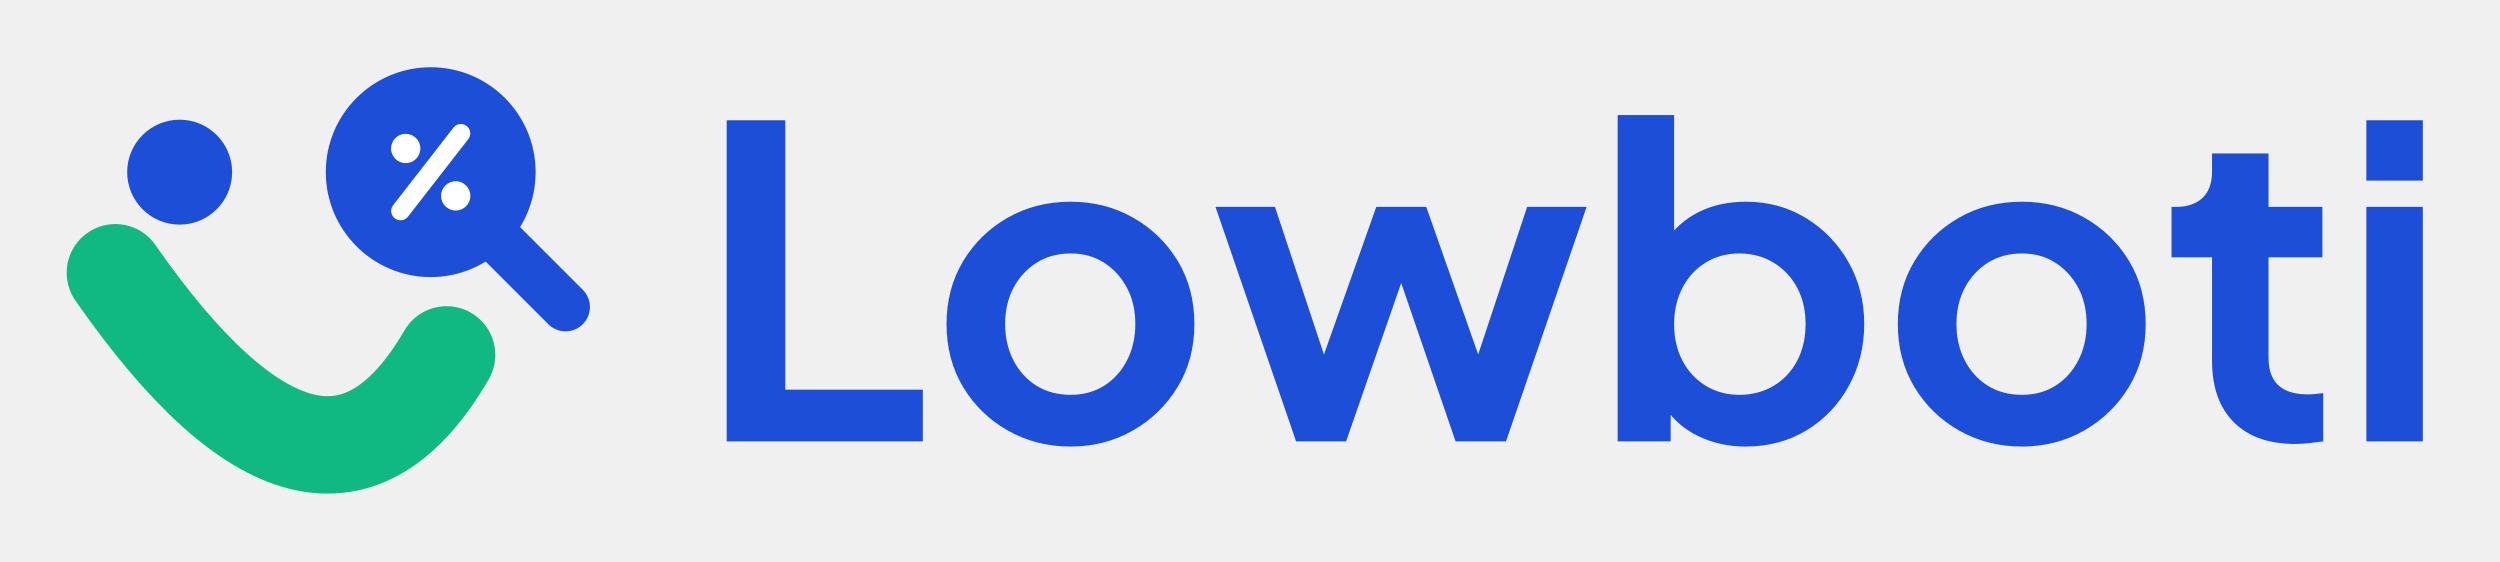
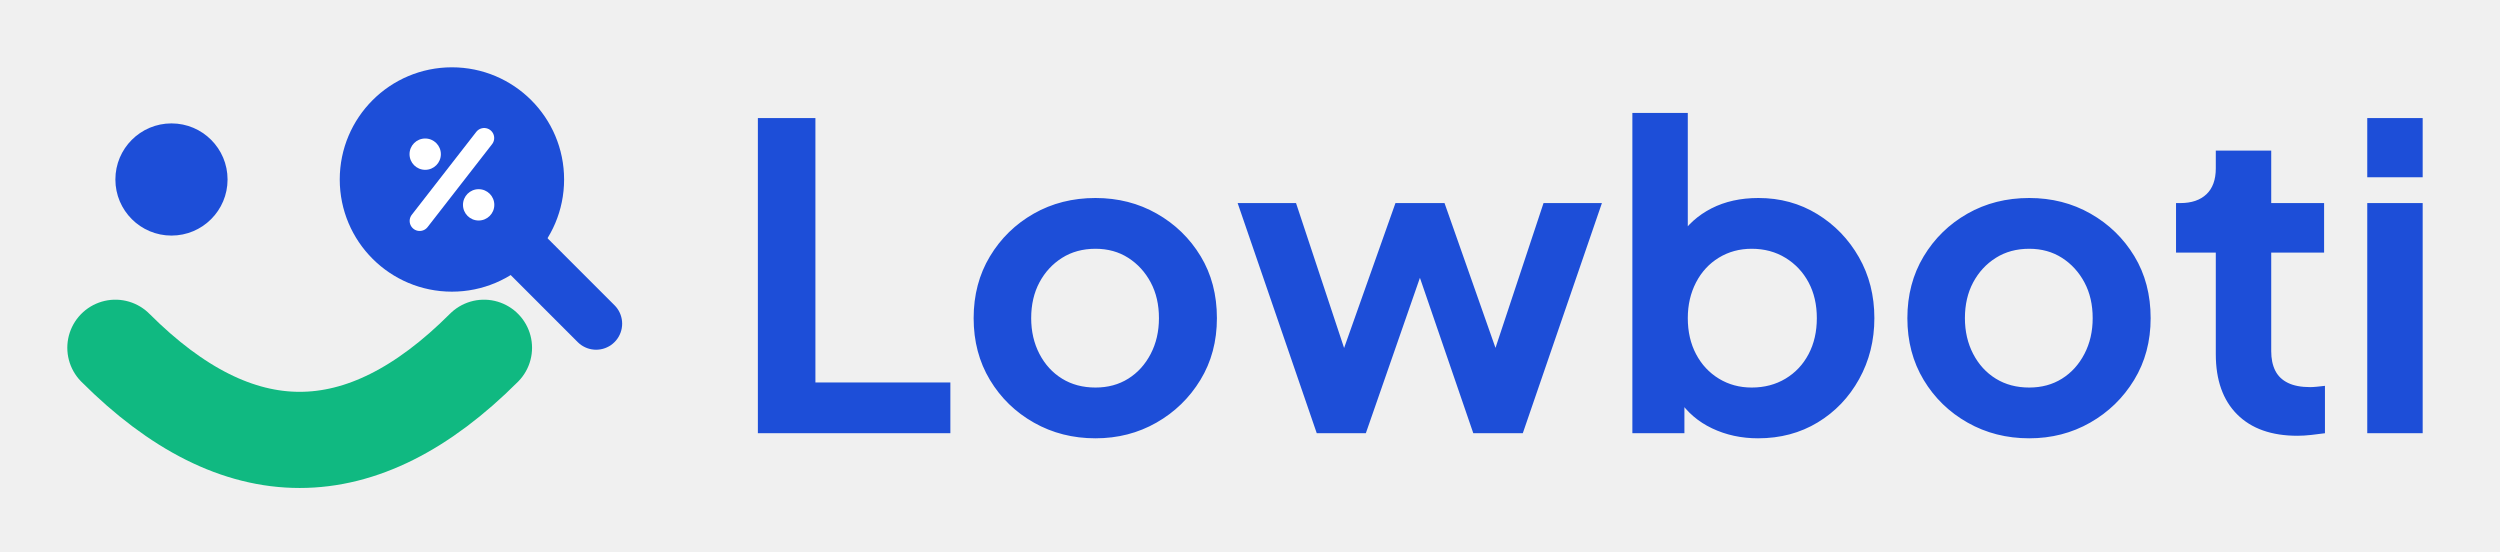
- <svg xmlns="http://www.w3.org/2000/svg" viewBox="0 0 957 215">
-   <g transform="translate(20.00 20.00) scale(1.4344) translate(-32 -34)">
-     <circle cx="66" cy="66" r="14" fill="#1D4ED8" />
-     <path d="M152.09 85.09 L168.99 101.99" stroke="#1D4ED8" stroke-width="13" stroke-linecap="round" />
-     <circle cx="133" cy="66" r="23" fill="#1D4ED8" stroke="#1D4ED8" stroke-width="10" />
-     <path d="M141.05 55.65 L124.95 76.35" stroke="#FFFFFF" stroke-width="5" stroke-linecap="round" />
-     <circle cx="126.33" cy="59.68" r="3.91" fill="#FFFFFF" />
-     <circle cx="139.67" cy="72.33" r="3.91" fill="#FFFFFF" />
-     <path d="M48.85 92.85 Q104 172 137.23 114.77" stroke="#10B981" stroke-width="26" fill="none" stroke-linecap="round" />
+ <svg xmlns="http://www.w3.org/2000/svg" viewBox="0 0 975 215">
+   <g transform="translate(20.00 20.00) scale(1.5625) translate(-34 -32)">
+     <circle cx="64" cy="64" r="14" fill="#1D4ED8" />
+     <path d="M153.09 83.09 L169.99 99.99" stroke="#1D4ED8" stroke-width="13" stroke-linecap="round" />
+     <circle cx="134" cy="64" r="23" fill="#1D4ED8" stroke="#1D4ED8" stroke-width="10" />
+     <path d="M142.05 53.65 L125.95 74.35" stroke="#FFFFFF" stroke-width="5" stroke-linecap="round" />
+     <circle cx="127.33" cy="57.68" r="3.91" fill="#FFFFFF" />
+     <circle cx="140.67" cy="70.33" r="3.91" fill="#FFFFFF" />
+     <path d="M50 106 Q96 152 142 106" stroke="#10B981" stroke-width="24" fill="none" stroke-linecap="round" />
  </g>
-   <path transform="translate(266.30 168.96) scale(0.165)" fill="#1D4ED8" d="M72 0V-745H208V-120H527V0ZM870 12Q790 12 724.5 -25.0Q659 -62 620.5 -126.0Q582 -190 582 -272Q582 -354 620.5 -418.0Q659 -482 724.0 -519.0Q789 -556 870 -556Q950 -556 1015.0 -519.0Q1080 -482 1118.5 -418.5Q1157 -355 1157 -272Q1157 -190 1118.0 -126.0Q1079 -62 1014.0 -25.0Q949 12 870 12ZM870 -108Q914 -108 947.5 -129.0Q981 -150 1000.5 -187.5Q1020 -225 1020 -272Q1020 -320 1000.5 -356.5Q981 -393 947.5 -414.5Q914 -436 870 -436Q825 -436 791.0 -414.5Q757 -393 737.5 -356.5Q718 -320 718 -272Q718 -225 737.5 -187.5Q757 -150 791.0 -129.0Q825 -108 870 -108ZM1393 0 1206 -544H1344L1481 -131L1433 -132L1579 -544H1695L1840 -132L1792 -131L1929 -544H2067L1880 0H1763L1615 -431H1659L1509 0ZM2436 12Q2377 12 2327.5 -11.5Q2278 -35 2249 -79L2262 -105V0H2139V-757H2270V-436L2250 -463Q2278 -507 2326.0 -531.5Q2374 -556 2437 -556Q2514 -556 2576.0 -518.0Q2638 -480 2674.5 -416.0Q2711 -352 2711 -272Q2711 -193 2675.0 -128.0Q2639 -63 2577.0 -25.5Q2515 12 2436 12ZM2421 -108Q2466 -108 2501.0 -129.0Q2536 -150 2555.5 -187.0Q2575 -224 2575 -272Q2575 -320 2555.5 -356.5Q2536 -393 2501.0 -414.5Q2466 -436 2421 -436Q2378 -436 2343.5 -415.0Q2309 -394 2289.5 -356.5Q2270 -319 2270 -272Q2270 -224 2289.5 -187.0Q2309 -150 2343.5 -129.0Q2378 -108 2421 -108ZM3077 12Q2997 12 2931.5 -25.0Q2866 -62 2827.5 -126.0Q2789 -190 2789 -272Q2789 -354 2827.5 -418.0Q2866 -482 2931.0 -519.0Q2996 -556 3077 -556Q3157 -556 3222.0 -519.0Q3287 -482 3325.5 -418.5Q3364 -355 3364 -272Q3364 -190 3325.0 -126.0Q3286 -62 3221.0 -25.0Q3156 12 3077 12ZM3077 -108Q3121 -108 3154.5 -129.0Q3188 -150 3207.5 -187.5Q3227 -225 3227 -272Q3227 -320 3207.5 -356.5Q3188 -393 3154.5 -414.5Q3121 -436 3077 -436Q3032 -436 2998.0 -414.5Q2964 -393 2944.5 -356.5Q2925 -320 2925 -272Q2925 -225 2944.5 -187.5Q2964 -150 2998.0 -129.0Q3032 -108 3077 -108ZM3711 6Q3619 6 3568.5 -44.5Q3518 -95 3518 -187V-427H3424V-544H3434Q3474 -544 3496.0 -565.0Q3518 -586 3518 -626V-668H3649V-544H3774V-427H3649V-194Q3649 -167 3658.5 -148.0Q3668 -129 3688.5 -119.0Q3709 -109 3741 -109Q3748 -109 3757.5 -110.0Q3767 -111 3776 -112V0Q3762 2 3744.0 4.0Q3726 6 3711 6ZM3876 0V-544H4007V0ZM3876 -605V-745H4007V-605Z" />
+   <path transform="translate(283.69 168.96) scale(0.165)" fill="#1D4ED8" d="M72 0V-745H208V-120H527V0ZM870 12Q790 12 724.5 -25.0Q659 -62 620.5 -126.0Q582 -190 582 -272Q582 -354 620.5 -418.0Q659 -482 724.0 -519.0Q789 -556 870 -556Q950 -556 1015.0 -519.0Q1080 -482 1118.5 -418.5Q1157 -355 1157 -272Q1157 -190 1118.0 -126.0Q1079 -62 1014.0 -25.0Q949 12 870 12ZM870 -108Q914 -108 947.5 -129.0Q981 -150 1000.5 -187.5Q1020 -225 1020 -272Q1020 -320 1000.5 -356.5Q981 -393 947.5 -414.5Q914 -436 870 -436Q825 -436 791.0 -414.5Q757 -393 737.5 -356.5Q718 -320 718 -272Q718 -225 737.5 -187.5Q757 -150 791.0 -129.0Q825 -108 870 -108ZM1393 0 1206 -544H1344L1481 -131L1433 -132L1579 -544H1695L1840 -132L1792 -131L1929 -544H2067L1880 0H1763L1615 -431H1659L1509 0ZM2436 12Q2377 12 2327.5 -11.5Q2278 -35 2249 -79L2262 -105V0H2139V-757H2270V-436L2250 -463Q2278 -507 2326.0 -531.5Q2374 -556 2437 -556Q2514 -556 2576.0 -518.0Q2638 -480 2674.5 -416.0Q2711 -352 2711 -272Q2711 -193 2675.0 -128.0Q2639 -63 2577.0 -25.5Q2515 12 2436 12ZM2421 -108Q2466 -108 2501.0 -129.0Q2536 -150 2555.5 -187.0Q2575 -224 2575 -272Q2575 -320 2555.5 -356.5Q2536 -393 2501.0 -414.5Q2466 -436 2421 -436Q2378 -436 2343.5 -415.0Q2309 -394 2289.5 -356.5Q2270 -319 2270 -272Q2270 -224 2289.5 -187.0Q2309 -150 2343.5 -129.0Q2378 -108 2421 -108ZM3077 12Q2997 12 2931.5 -25.0Q2866 -62 2827.5 -126.0Q2789 -190 2789 -272Q2789 -354 2827.5 -418.0Q2866 -482 2931.0 -519.0Q2996 -556 3077 -556Q3157 -556 3222.0 -519.0Q3287 -482 3325.5 -418.5Q3364 -355 3364 -272Q3364 -190 3325.0 -126.0Q3286 -62 3221.0 -25.0Q3156 12 3077 12ZM3077 -108Q3121 -108 3154.5 -129.0Q3188 -150 3207.5 -187.5Q3227 -225 3227 -272Q3227 -320 3207.5 -356.5Q3188 -393 3154.5 -414.5Q3121 -436 3077 -436Q3032 -436 2998.0 -414.5Q2964 -393 2944.5 -356.5Q2925 -320 2925 -272Q2925 -225 2944.5 -187.5Q2964 -150 2998.0 -129.0Q3032 -108 3077 -108ZM3711 6Q3619 6 3568.5 -44.5Q3518 -95 3518 -187V-427H3424V-544H3434Q3474 -544 3496.0 -565.0Q3518 -586 3518 -626V-668H3649V-544H3774V-427H3649V-194Q3649 -167 3658.5 -148.0Q3668 -129 3688.5 -119.0Q3709 -109 3741 -109Q3748 -109 3757.5 -110.0Q3767 -111 3776 -112V0Q3762 2 3744.0 4.0Q3726 6 3711 6ZM3876 0V-544H4007V0ZM3876 -605V-745H4007V-605Z" />
</svg>
